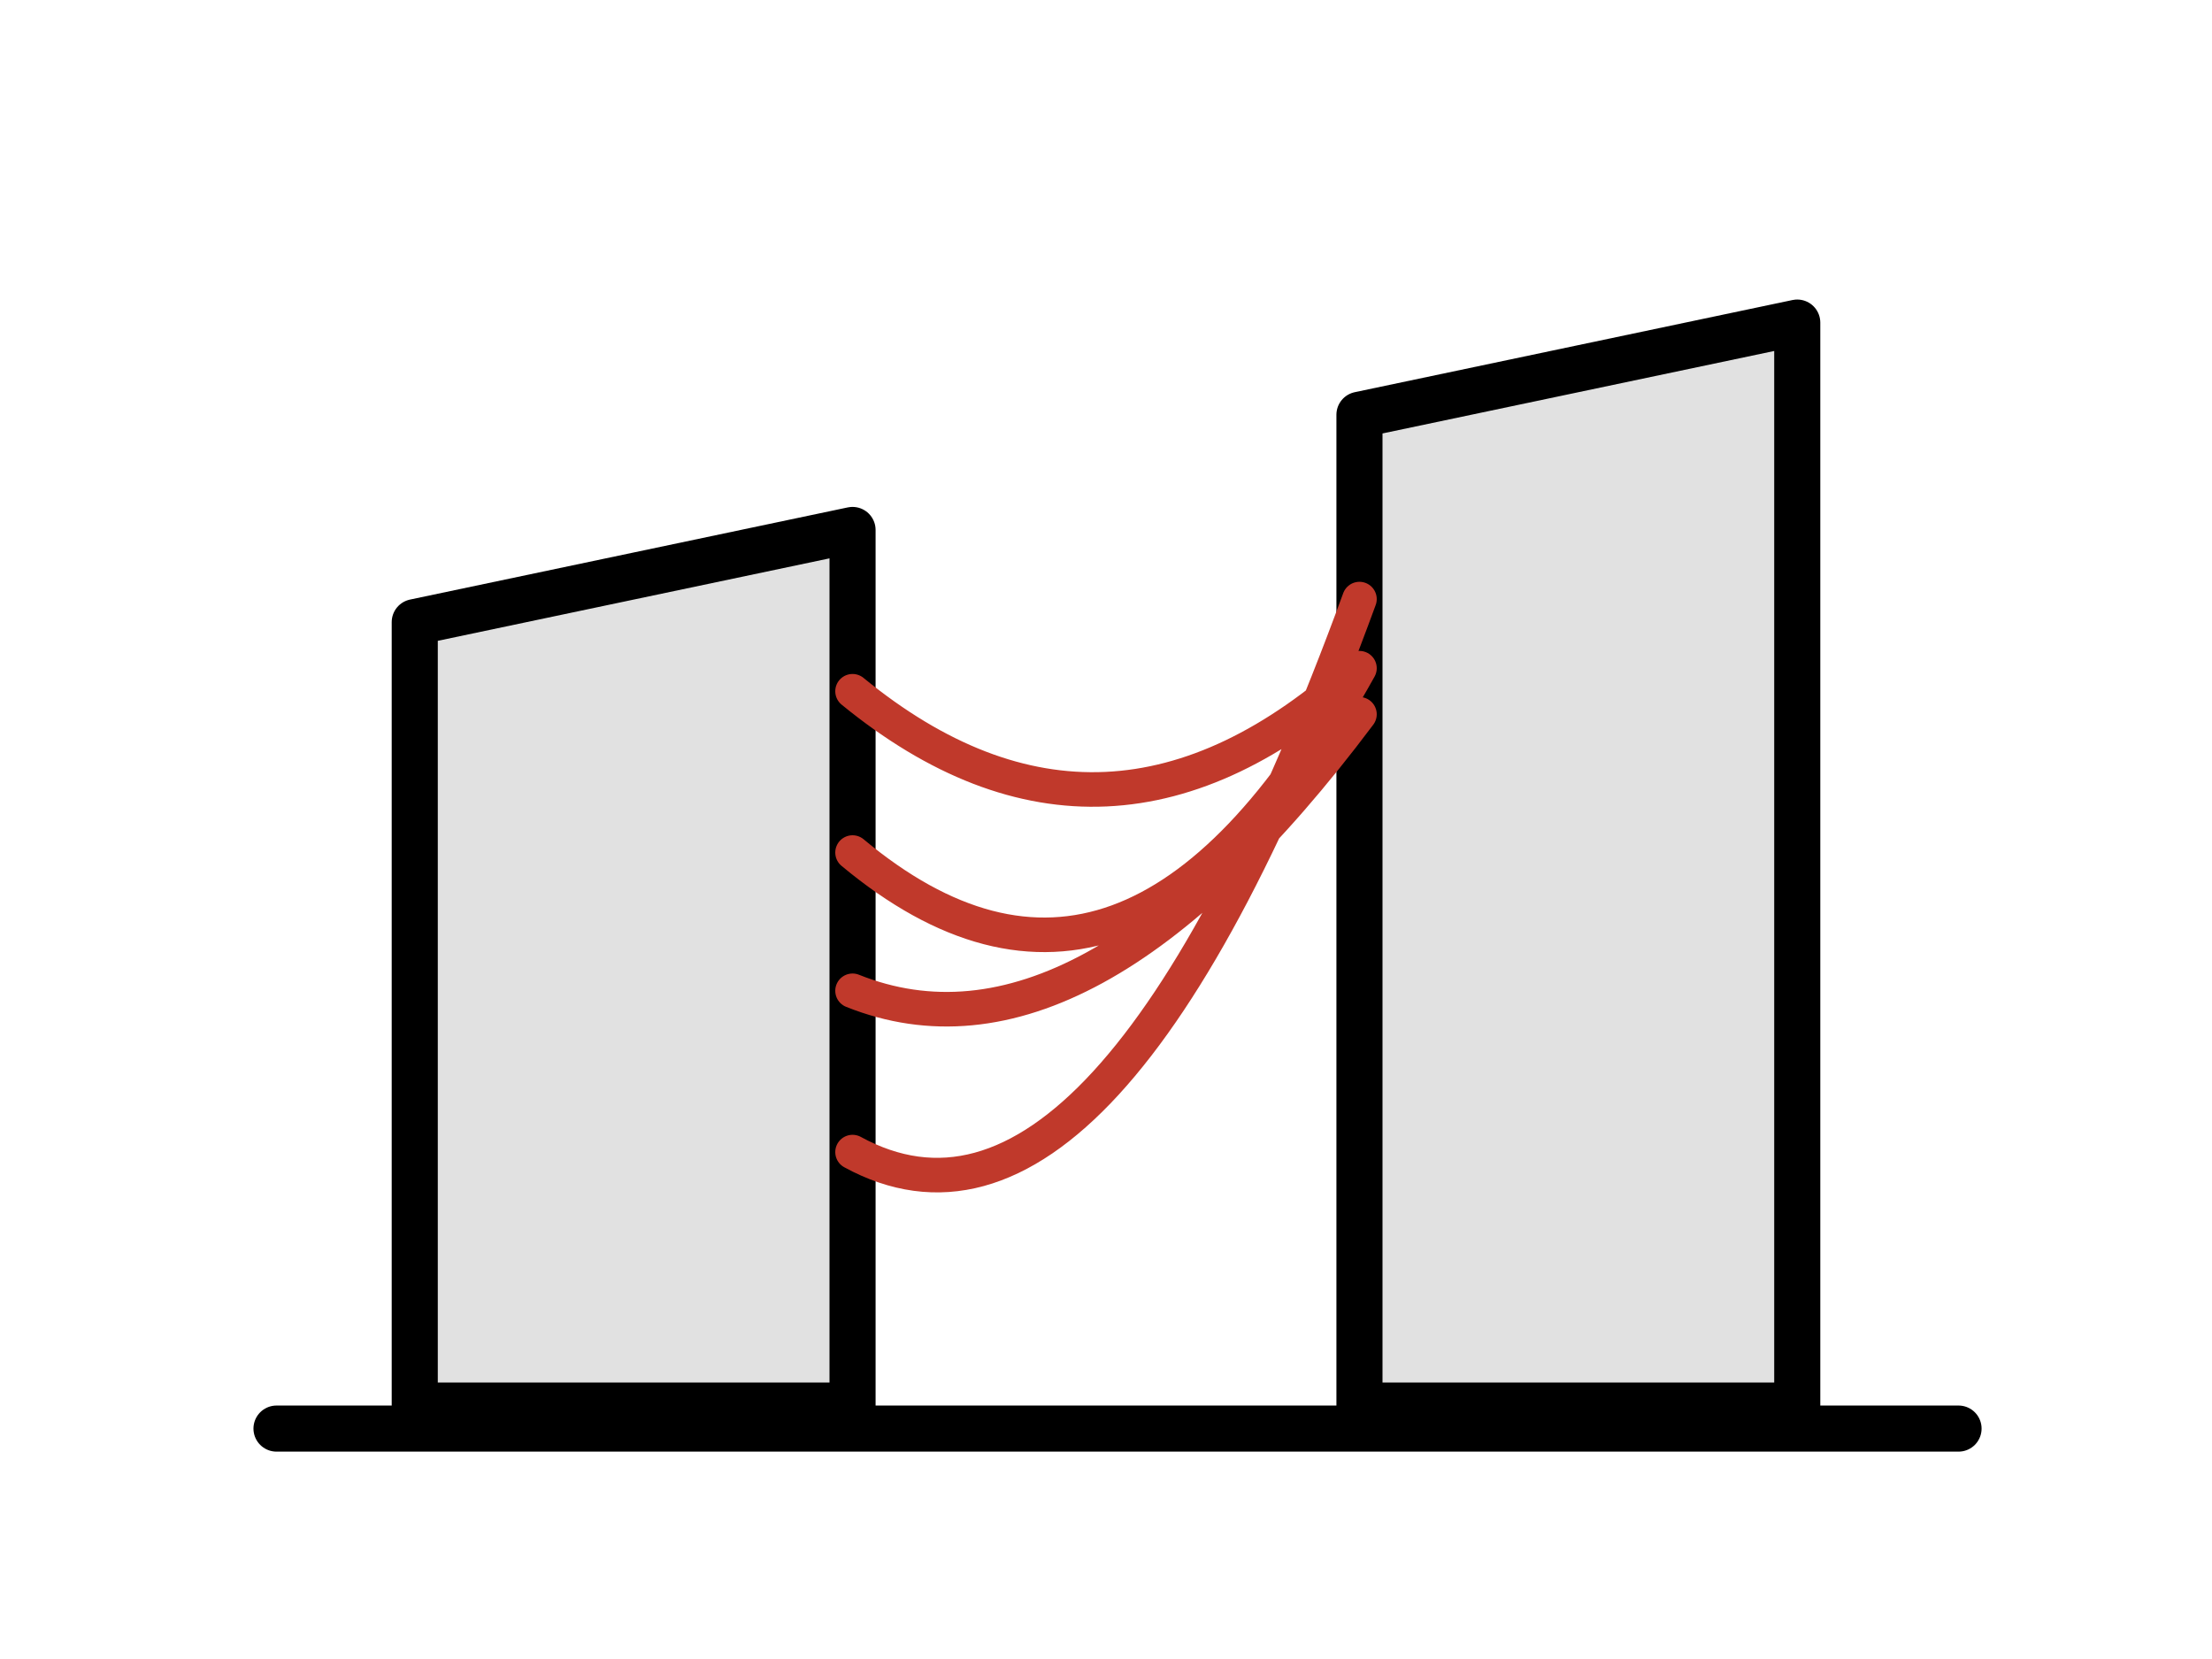
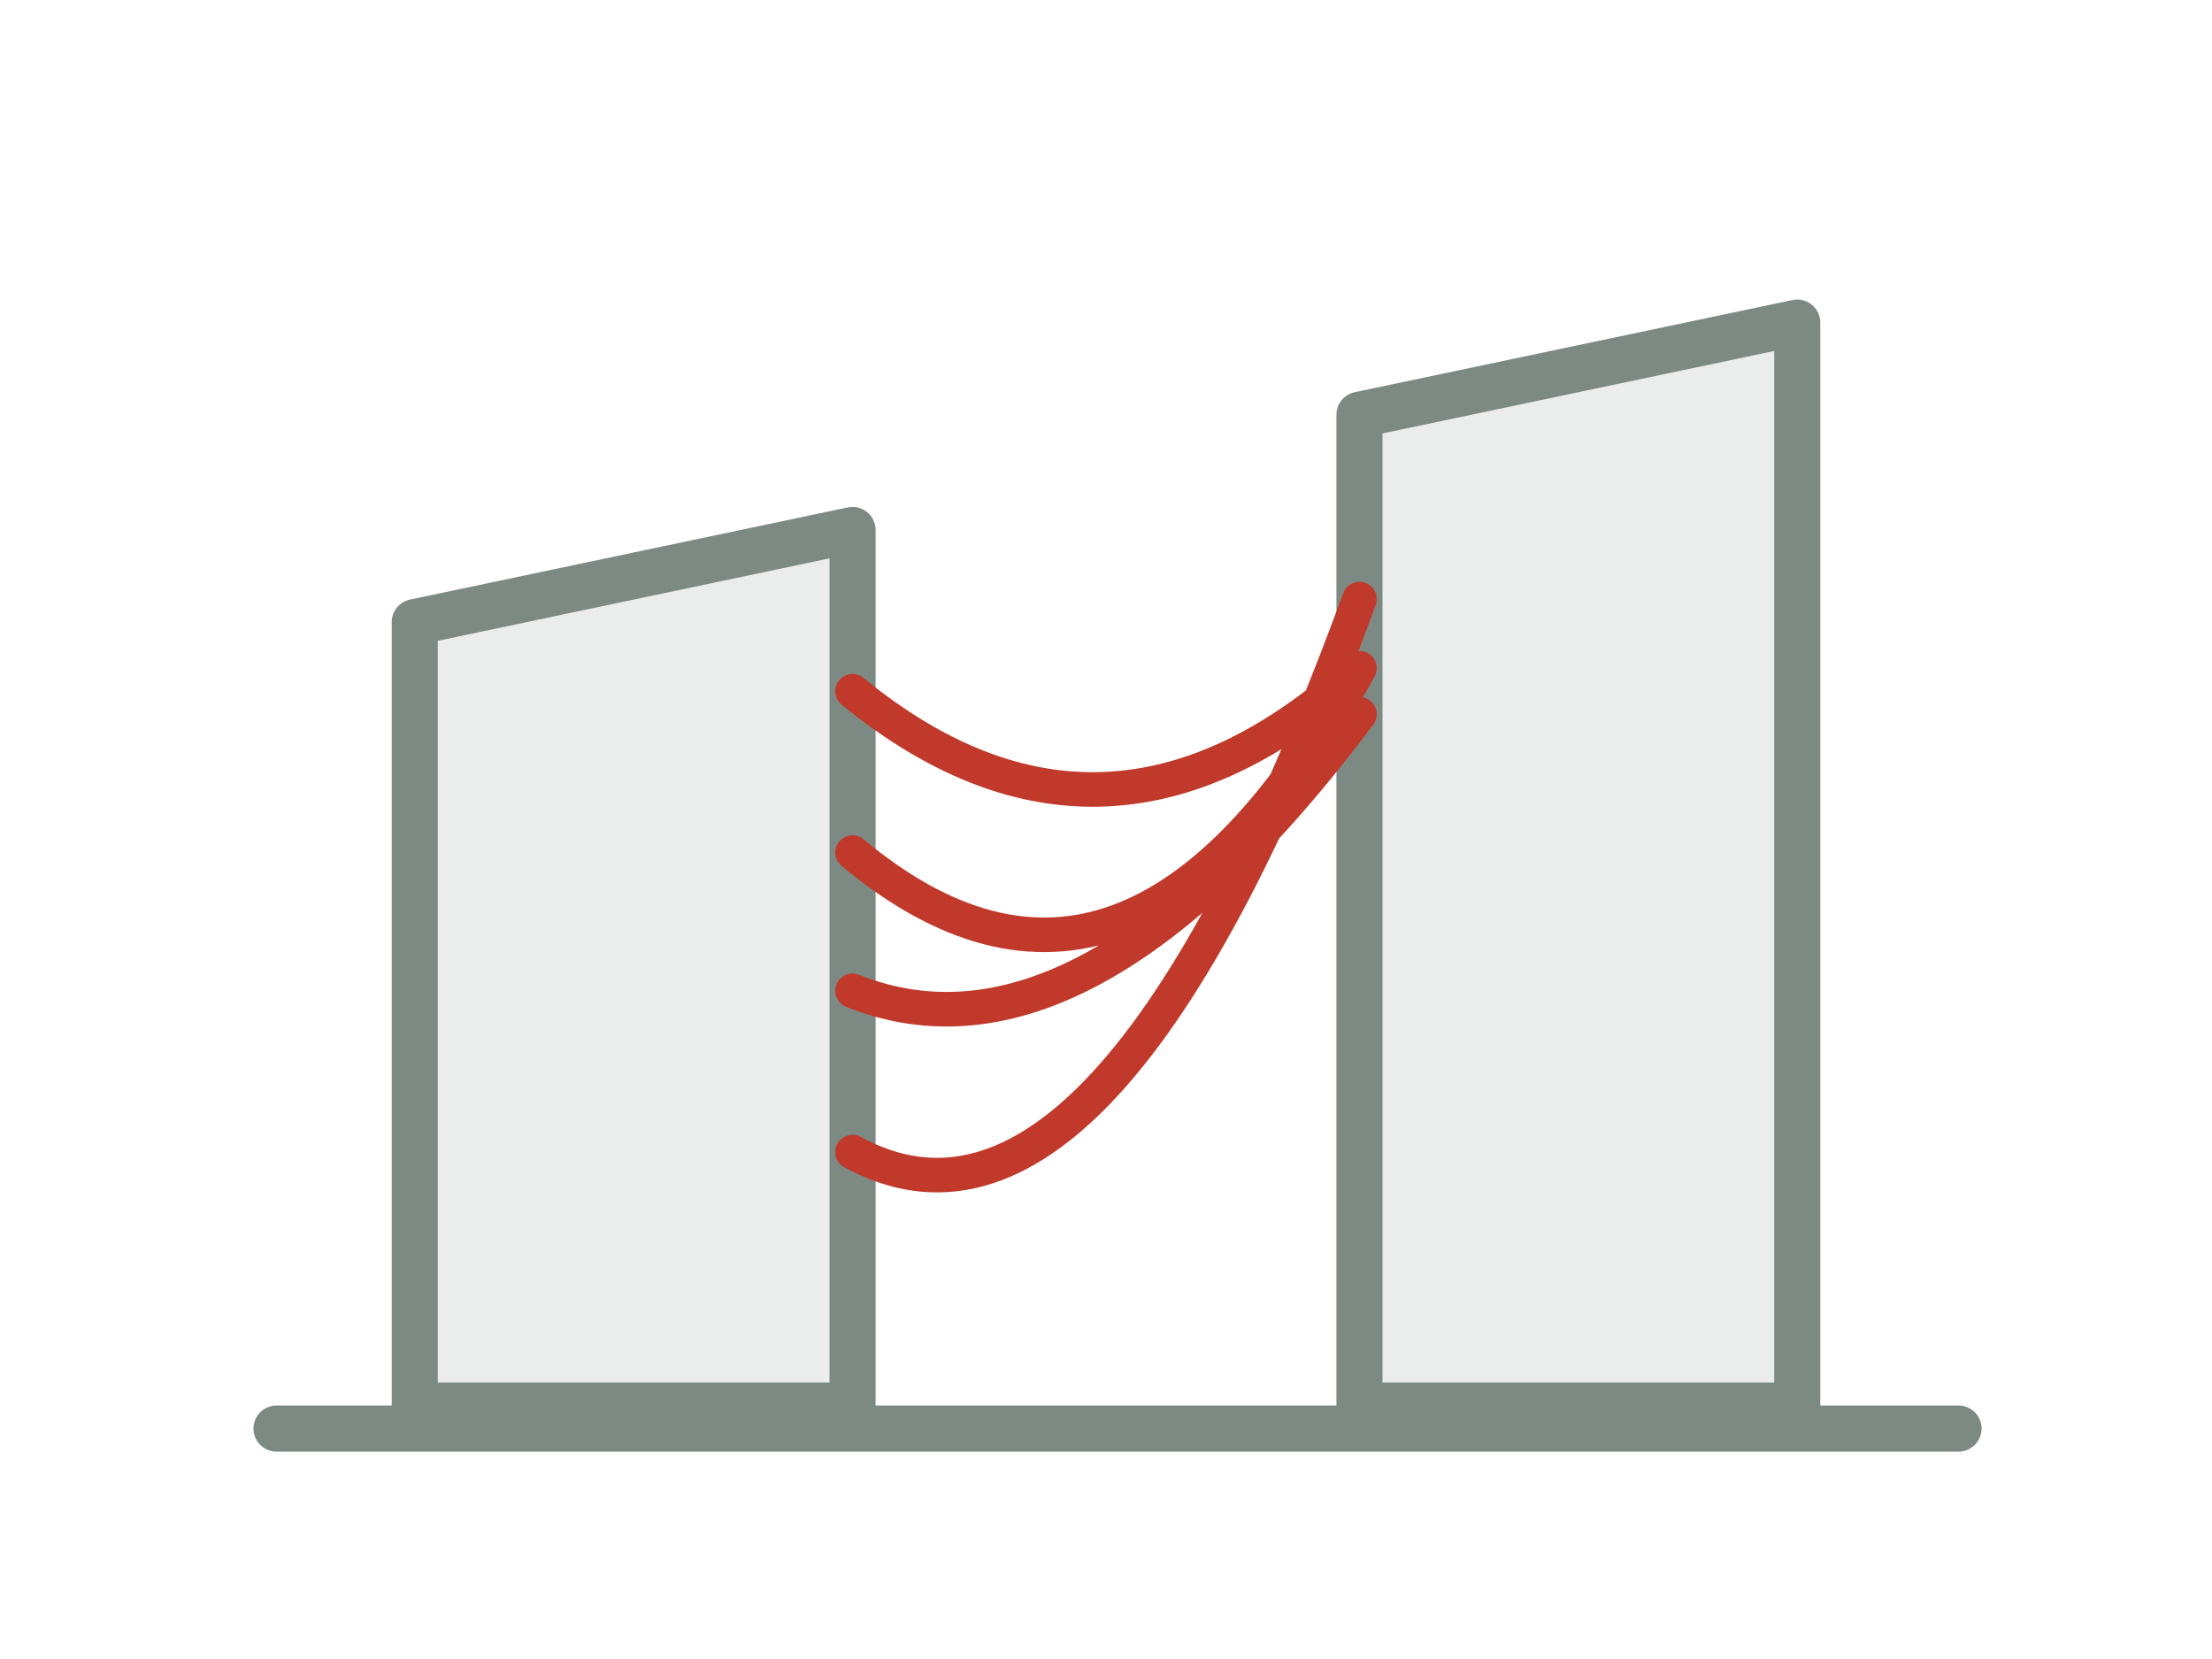
<svg xmlns="http://www.w3.org/2000/svg" viewBox="0 0 96 72" role="img">
-   <g fill="currentColor" fill-opacity="0.12" stroke="currentColor" stroke-width="2" stroke-linejoin="round">
+   <g fill="#7d8a84" fill-opacity="0.15" stroke="#7d8a84" stroke-width="2" stroke-linejoin="round">
    <path d="M18 61V27l19-4v38zM59 61V18l19-4v47z" />
  </g>
  <g fill="none" stroke="#c0392b" stroke-width="1.5" stroke-linecap="round">
    <path d="M37 30q11 9 22-1M37 37q12 10 22-8M37 43q10 4 22-12M37 50q11 6 22-24" />
  </g>
-   <path d="M12 62h73" stroke="currentColor" stroke-width="2" stroke-linecap="round" />
+   <path d="M12 62h73" stroke="#7d8a84" stroke-width="2" stroke-linecap="round" />
</svg>
